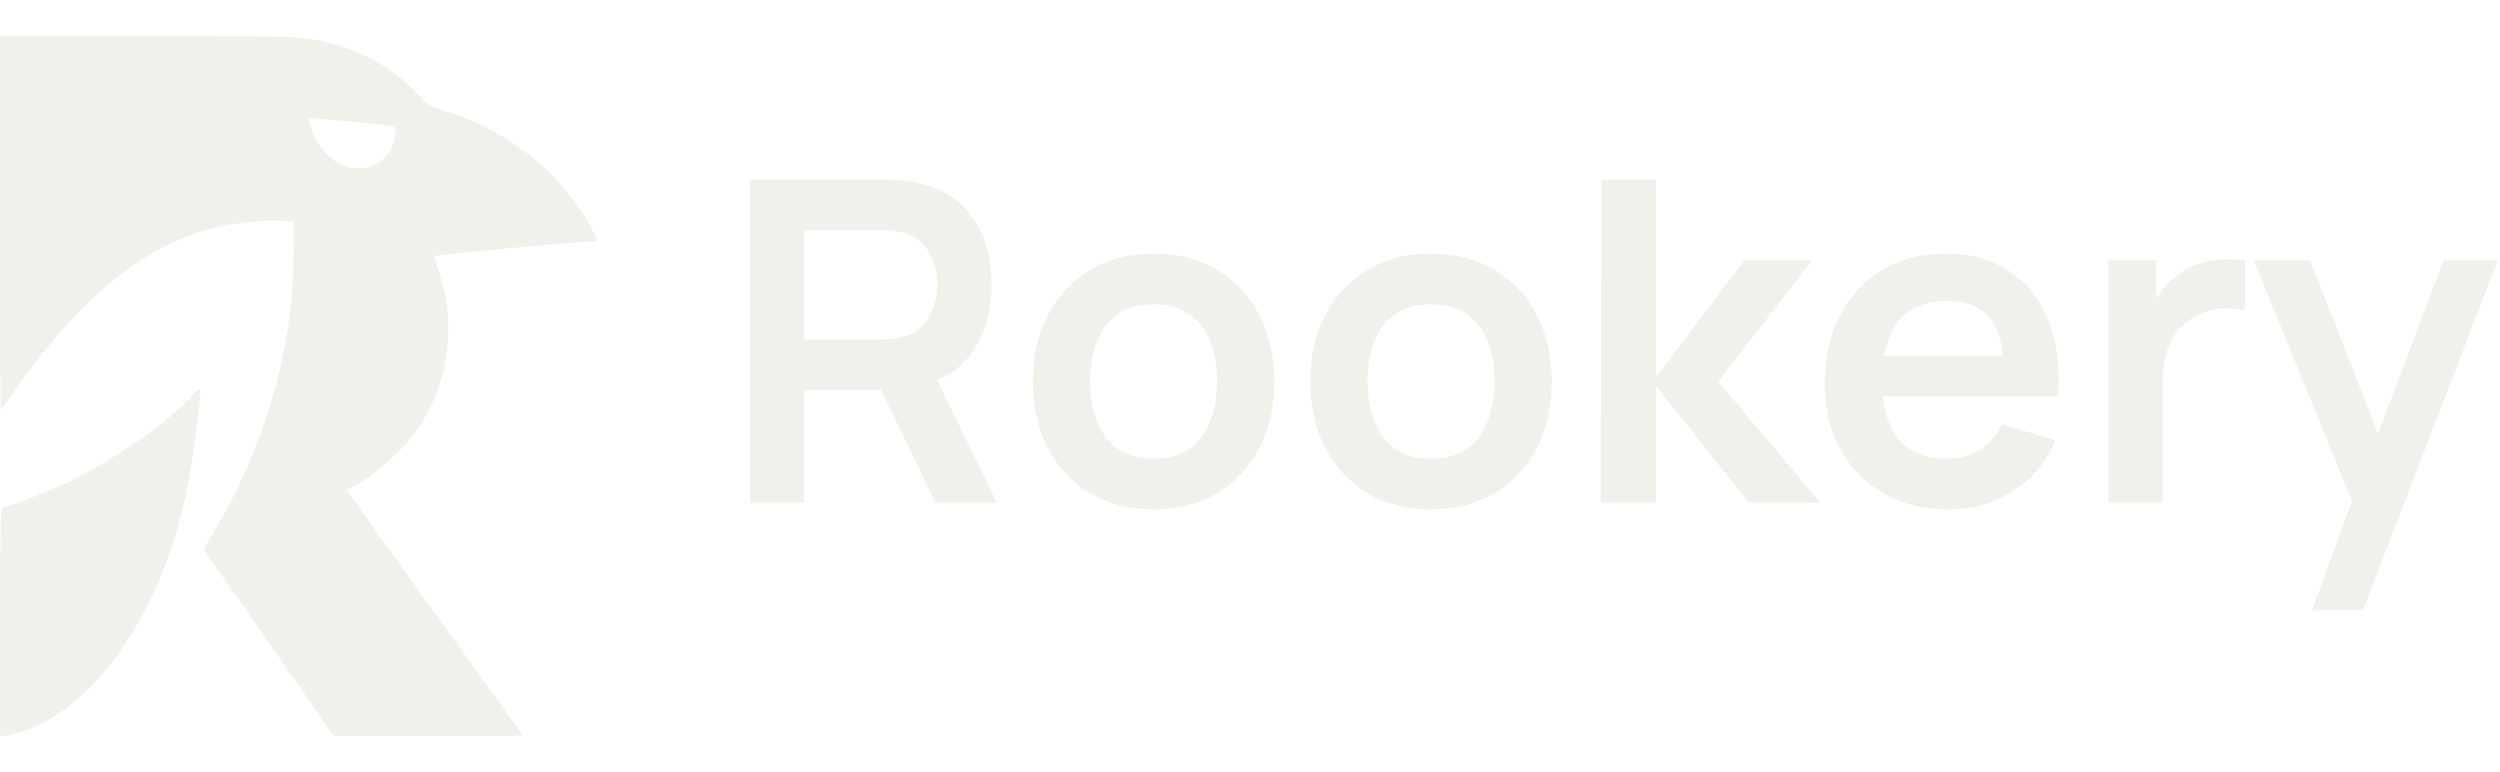
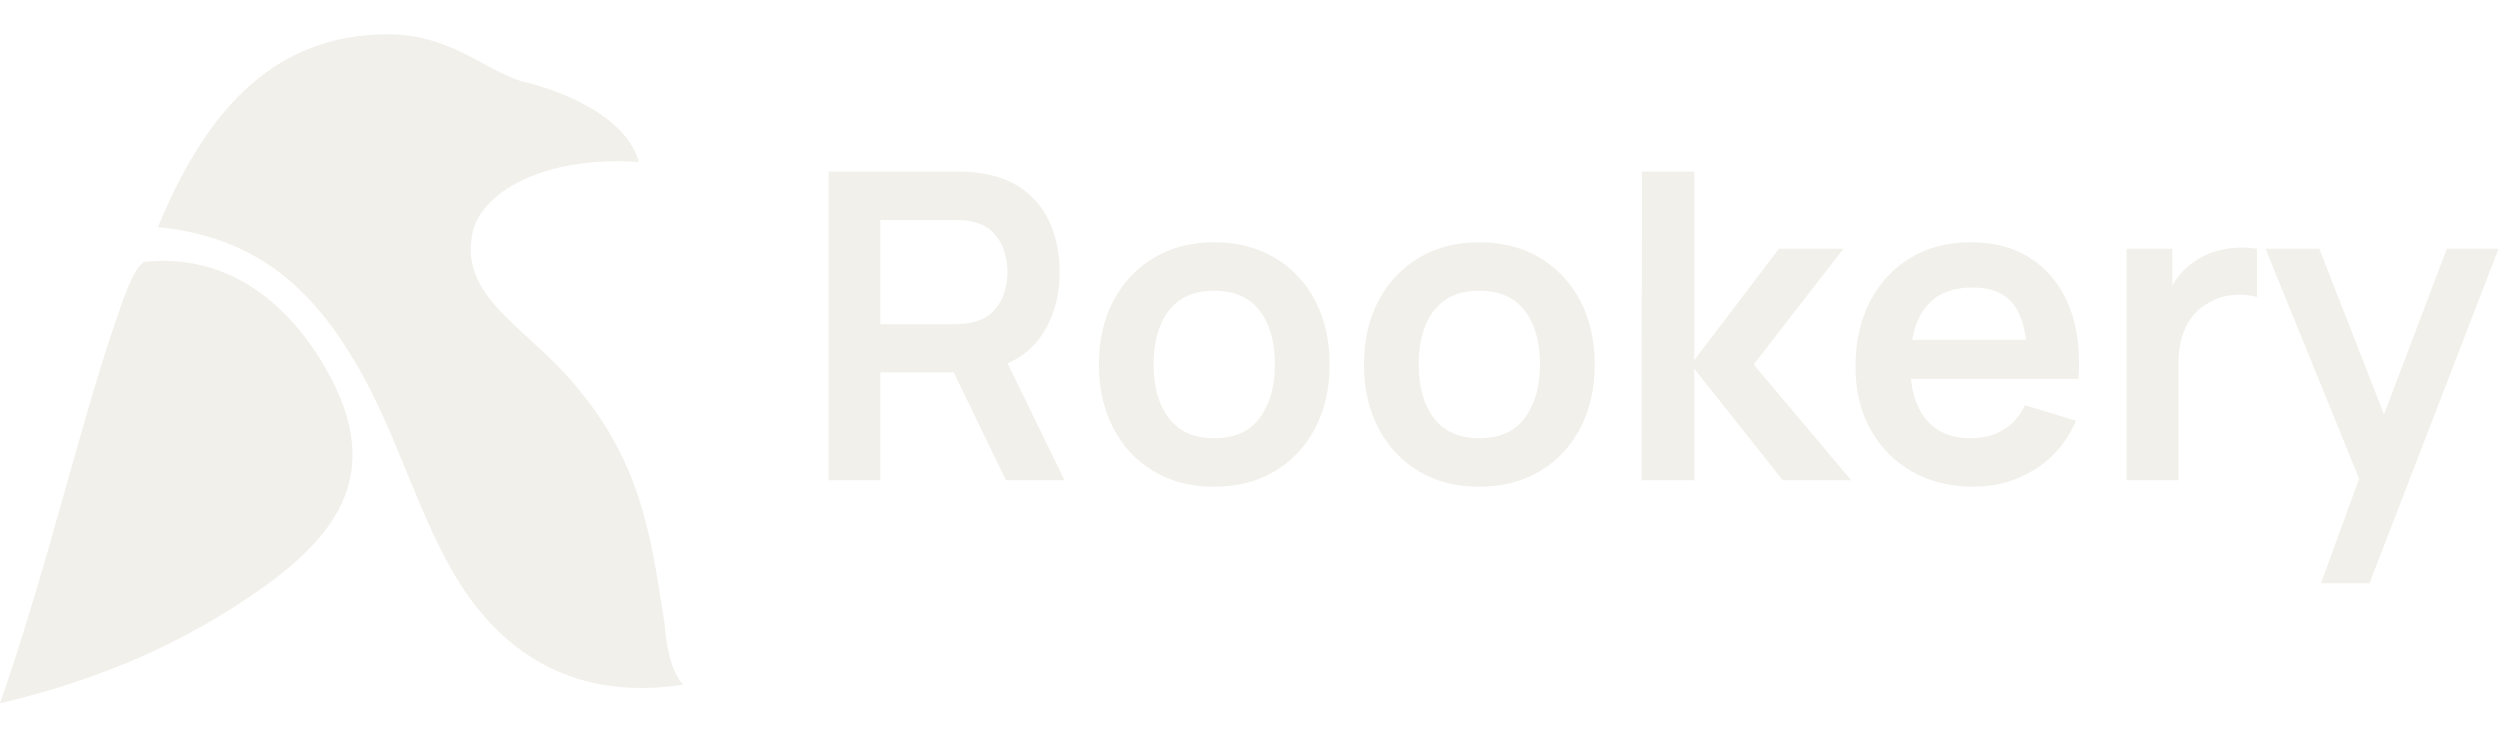
- <svg xmlns="http://www.w3.org/2000/svg" width="557" height="172" viewBox="0 0 557 172" role="img" aria-label="Rookery">
-   <path fill="#F2F0EA" fill-rule="evenodd" transform="translate(0 8) scale(0.3881)" d="M -0 107.667 C -0 166.883, 0.183 215.146, 0.408 214.917 C 0.632 214.687, 4.951 208.675, 10.006 201.556 C 47.713 148.451, 83.073 120.018, 123.865 109.999 C 134.255 107.448, 149.740 105.815, 160 106.190 L 168.500 106.500 168.410 128 C 168.190 180.233, 151.409 237.440, 122.087 285.910 C 119.289 290.535, 117 294.503, 117 294.727 C 117 294.951, 127.497 310.066, 140.326 328.317 C 153.155 346.568, 169.918 370.587, 177.576 381.693 L 191.500 401.886 245.750 401.943 C 275.587 401.974, 300 401.798, 300 401.550 C 300 401.303, 294.686 393.765, 288.190 384.800 C 244.394 324.349, 198.861 260.813, 199.153 260.557 C 199.344 260.391, 201.075 259.457, 203 258.483 C 214.405 252.709, 230.597 238.575, 238.491 227.500 C 257.200 201.255, 262.439 167.242, 252.415 137.104 C 250.514 131.387, 249.092 126.574, 249.257 126.410 C 250.103 125.563, 332.248 118, 340.597 118 L 343 118 L 340.911 113.001 C 337.043 104.454, 325.591 88.562, 317.392 80.363 C 299.865 62.836, 277.655 49.574, 254.419 42.761 C 246.888 40.553, 246.132 40.055, 239 32.610 C 222.105 14.975, 199.859 4.329, 173.026 1.039 C 167.793 0.397, 133.085 0, 82.276 0 L 0 0 -0 107.667 Z M 177.467 49.800 C 178.779 55.177, 182.852 62.831, 186.635 67.027 C 200.734 82.665, 224.886 76.648, 226.771 57.027 C 227.227 52.289, 227.212 52.263, 223.864 51.666 C 219.763 50.934, 194.257 48.336, 184.154 47.621 L 176.808 47.100 177.467 49.800 Z M 111.496 205.208 C 99.269 219.832, 67.009 242.579, 39.500 255.973 C 28.794 261.186, 3.660 271, 1.016 271 C 0.338 271, -0 292.847, -0 336.611 L -0 402 3.750 401.562 C 46.494 394.036, 86.911 342.464, 104.494 273.013 C 109.445 253.456, 116.560 204.226, 114.703 202.370 C 114.453 202.120, 113.010 203.397, 111.496 205.208 Z" />
-   <g fill="#F2F0EA" transform="translate(167.1045 40) scale(0.05)">
+ <svg xmlns="http://www.w3.org/2000/svg" width="583" height="172" viewBox="0 0 583 172" role="img" aria-label="Rookery">
+   <path fill="#F2F0EA" fill-rule="evenodd" transform="translate(0 8) scale(0.5417)" d="M68 83 C87 37 115 0 167 0 C196 0 211 18 228 21 C253 28 271 40 275 55 C235 52 205 68 203 88 C199 115 230 128 250 154 C278 188 281 223 286 253 C287 265 289 274 294 280 C248 287 218 267 199 238 C180 209 171 170 151 138 C132 107 108 87 68 83 Z M62 98 C98 94 126 116 143 149 C166 194 141 221 100 247 C70 266 38 279 0 288 C20 231 35 166 50 123 C55 108 58 101 62 98 Z" />
+   <g fill="#F2F0EA" transform="translate(193.25 40) scale(0.05)">
    <g transform="translate(-140 1440) scale(1 -1)">
      <path transform="translate(0 0)" d="M140 0L140 1440L735 1440Q756 1440 789.5 1438.5Q823 1437 850 1432Q975 1413 1056.5 1349Q1138 1285 1177.5 1187.5Q1217 1090 1217 971Q1217 795 1128 668.5Q1039 542 855 512L752 503L381 503L381 0ZM967 0L683 586L928 640L1240 0ZM381 728L725 728Q745 728 770 730Q795 732 816 738Q876 753 910.5 791Q945 829 959.5 877Q974 925 974 971Q974 1017 959.5 1065.5Q945 1114 910.5 1152Q876 1190 816 1205Q795 1211 770 1212.5Q745 1214 725 1214L381 1214Z" />
      <path transform="translate(1320.333 0)" d="M617 -30Q455 -30 334 43Q213 116 146.5 244.5Q80 373 80 540Q80 710 148 838Q216 966 337 1038Q458 1110 617 1110Q780 1110 901.5 1037Q1023 964 1089.5 835.5Q1156 707 1156 540Q1156 372 1089 243.5Q1022 115 900.5 42.5Q779 -30 617 -30ZM617 196Q761 196 831 292Q901 388 901 540Q901 697 830 790.5Q759 884 617 884Q520 884 458 840.5Q396 797 365.5 719.5Q335 642 335 540Q335 383 406.5 289.5Q478 196 617 196Z" />
      <path transform="translate(2556.667 0)" d="M617 -30Q455 -30 334 43Q213 116 146.5 244.5Q80 373 80 540Q80 710 148 838Q216 966 337 1038Q458 1110 617 1110Q780 1110 901.5 1037Q1023 964 1089.5 835.5Q1156 707 1156 540Q1156 372 1089 243.5Q1022 115 900.5 42.5Q779 -30 617 -30ZM617 196Q761 196 831 292Q901 388 901 540Q901 697 830 790.5Q759 884 617 884Q520 884 458 840.5Q396 797 365.5 719.5Q335 642 335 540Q335 383 406.5 289.5Q478 196 617 196Z" />
      <path transform="translate(3793 0)" d="M138 0L140 1440L384 1440L384 560L779 1080L1080 1080L661 540L1116 0L797 0L384 520L384 0Z" />
      <path transform="translate(4849 0)" d="M631 -30Q467 -30 343 41Q219 112 149.5 238Q80 364 80 528Q80 705 148.5 835.5Q217 966 337.5 1038Q458 1110 617 1110Q785 1110 902.5 1031.5Q1020 953 1077 810Q1134 667 1120 473L881 473L881 561Q880 737 819 818Q758 899 627 899Q480 899 407.5 807.5Q335 716 335 540Q335 376 407.5 286Q480 196 617 196Q706 196 770.5 235.5Q835 275 870 350L1108 278Q1047 132 917 51Q787 -30 631 -30ZM259 473L259 655L1002 655L1002 473Z" />
      <path transform="translate(6053.333 0)" d="M140 0L140 1080L353 1080L353 817L327 851Q347 905 380.5 949.5Q414 994 461 1023Q501 1051 549.5 1066Q598 1081 649 1084.5Q700 1088 748 1080L748 855Q700 869 638 864Q576 859 525 829Q475 802 443.5 760Q412 718 397 664.5Q382 611 382 549L382 0Z" />
      <path transform="translate(6818.333 0)" d="M282 -480L490 91L494 -77L23 1080L274 1080L608 224L544 224L869 1080L1110 1080L508 -480Z" />
    </g>
  </g>
</svg>
